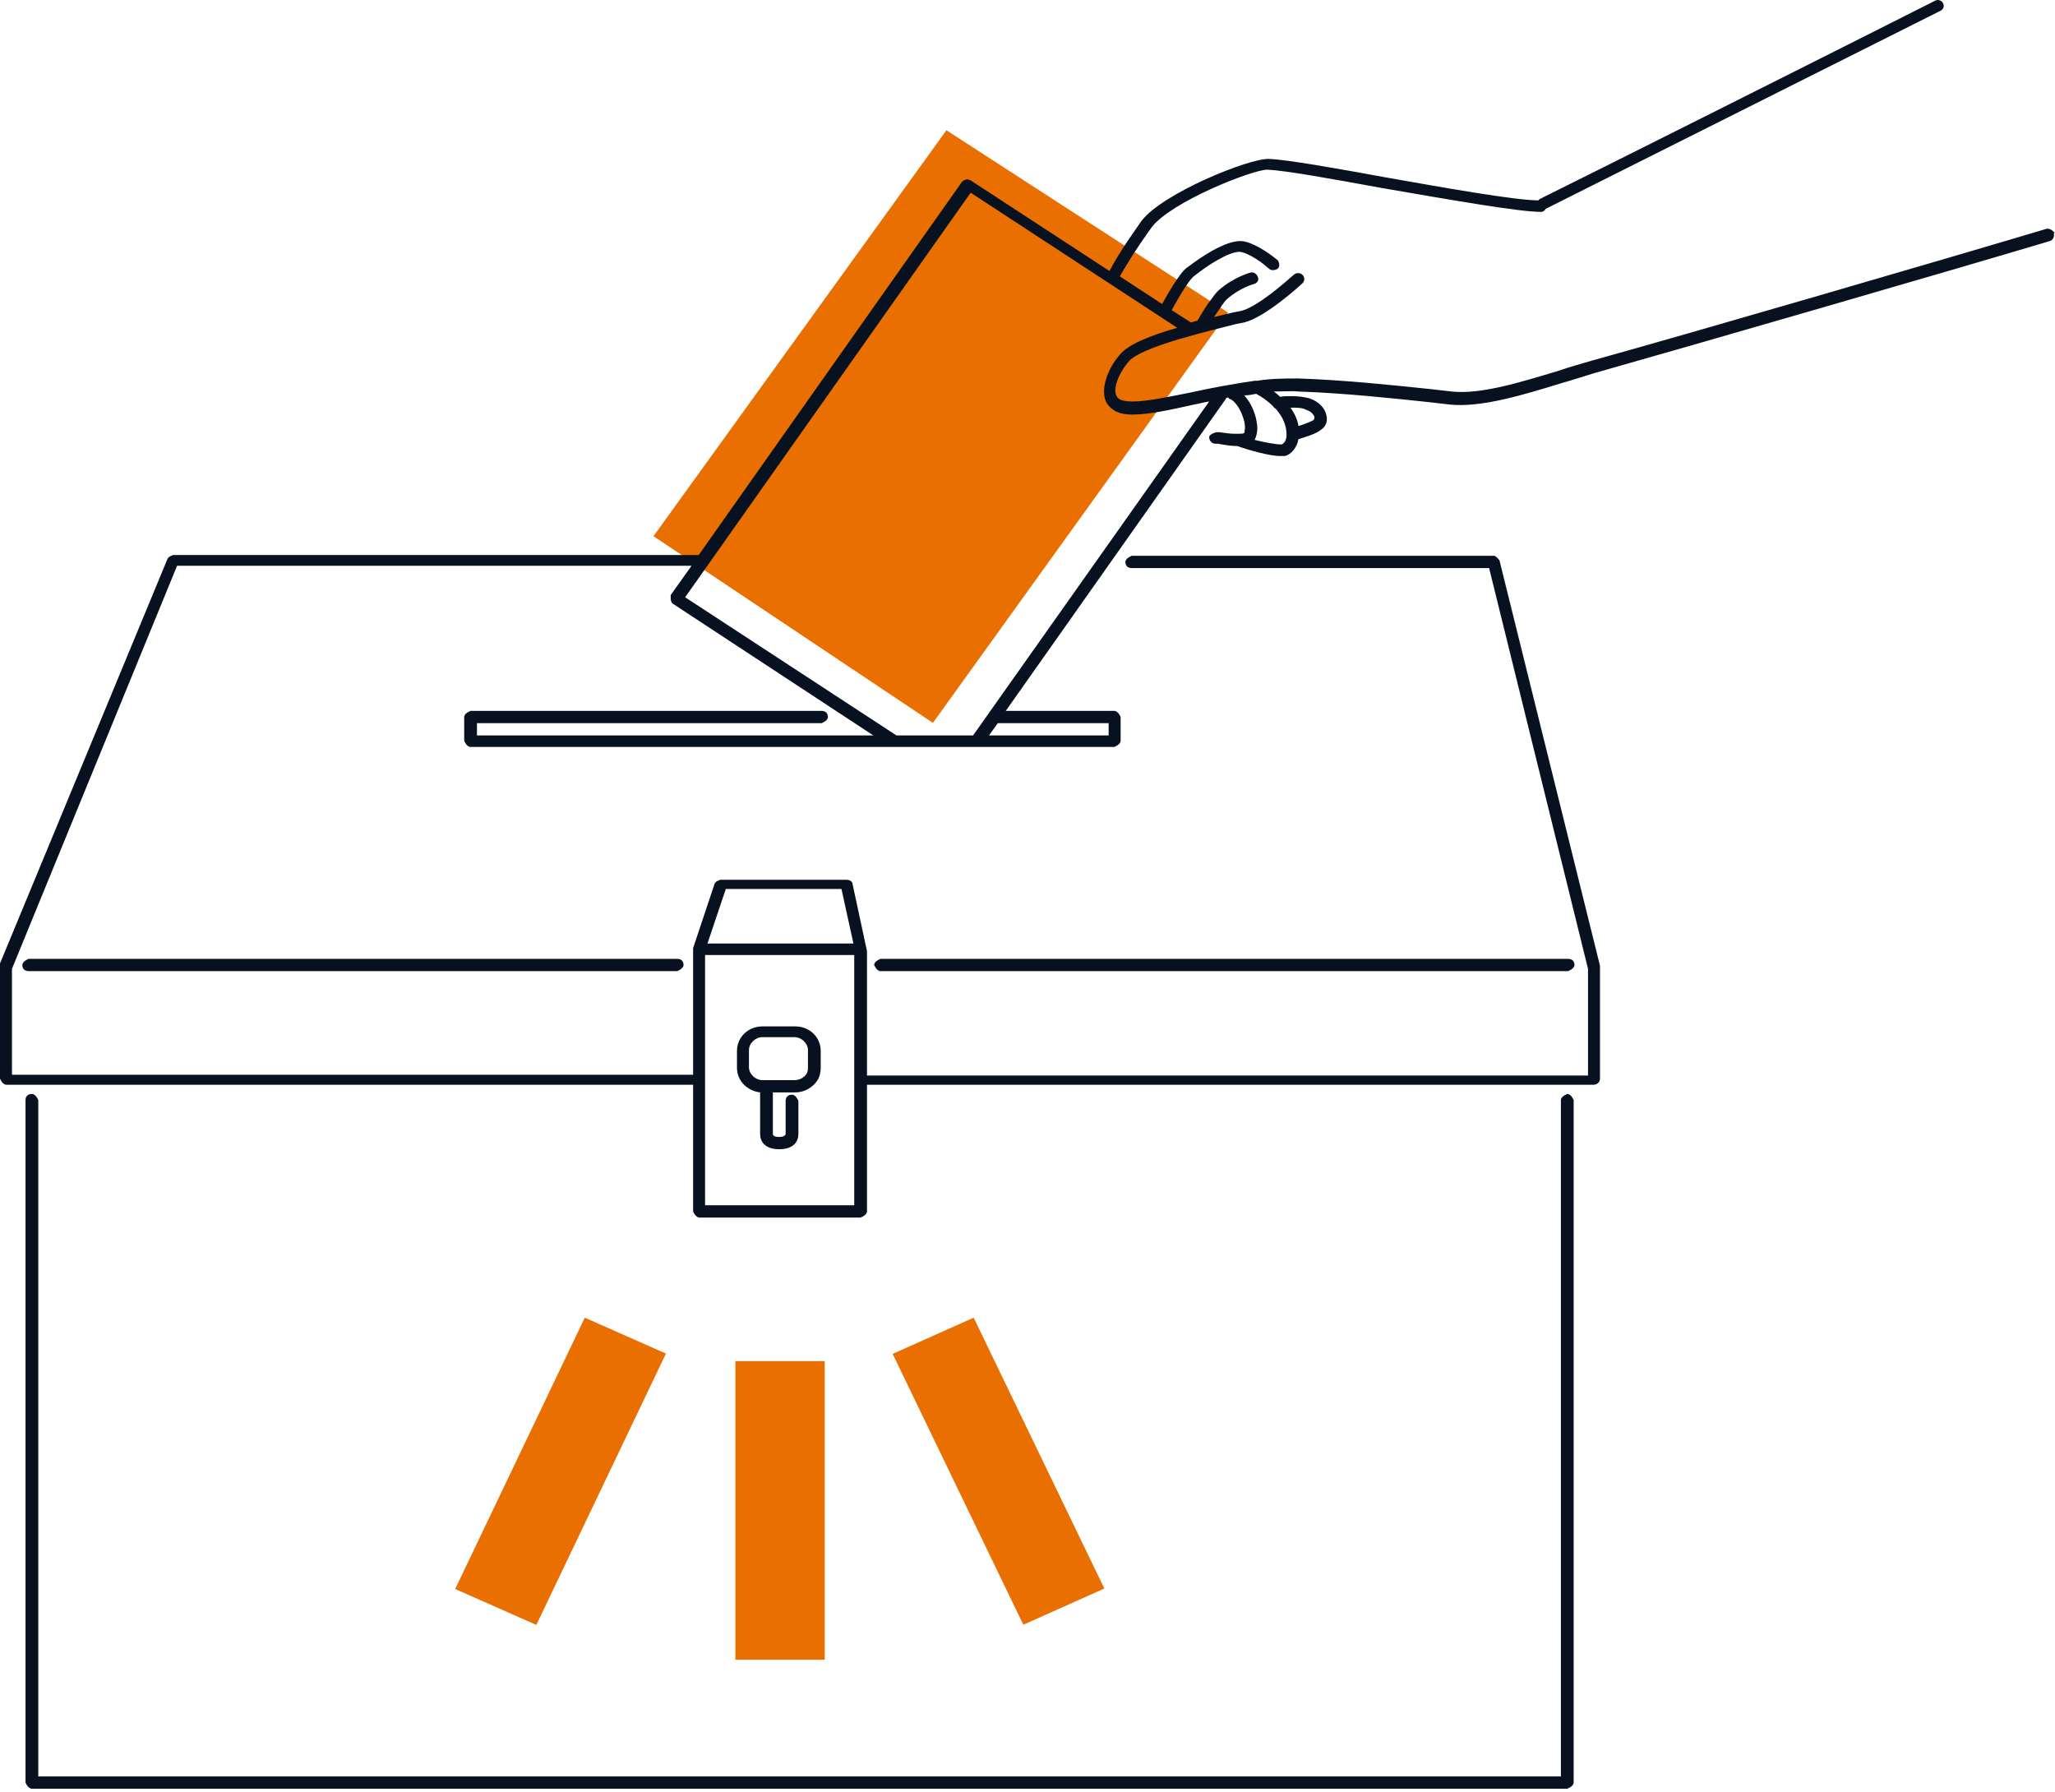
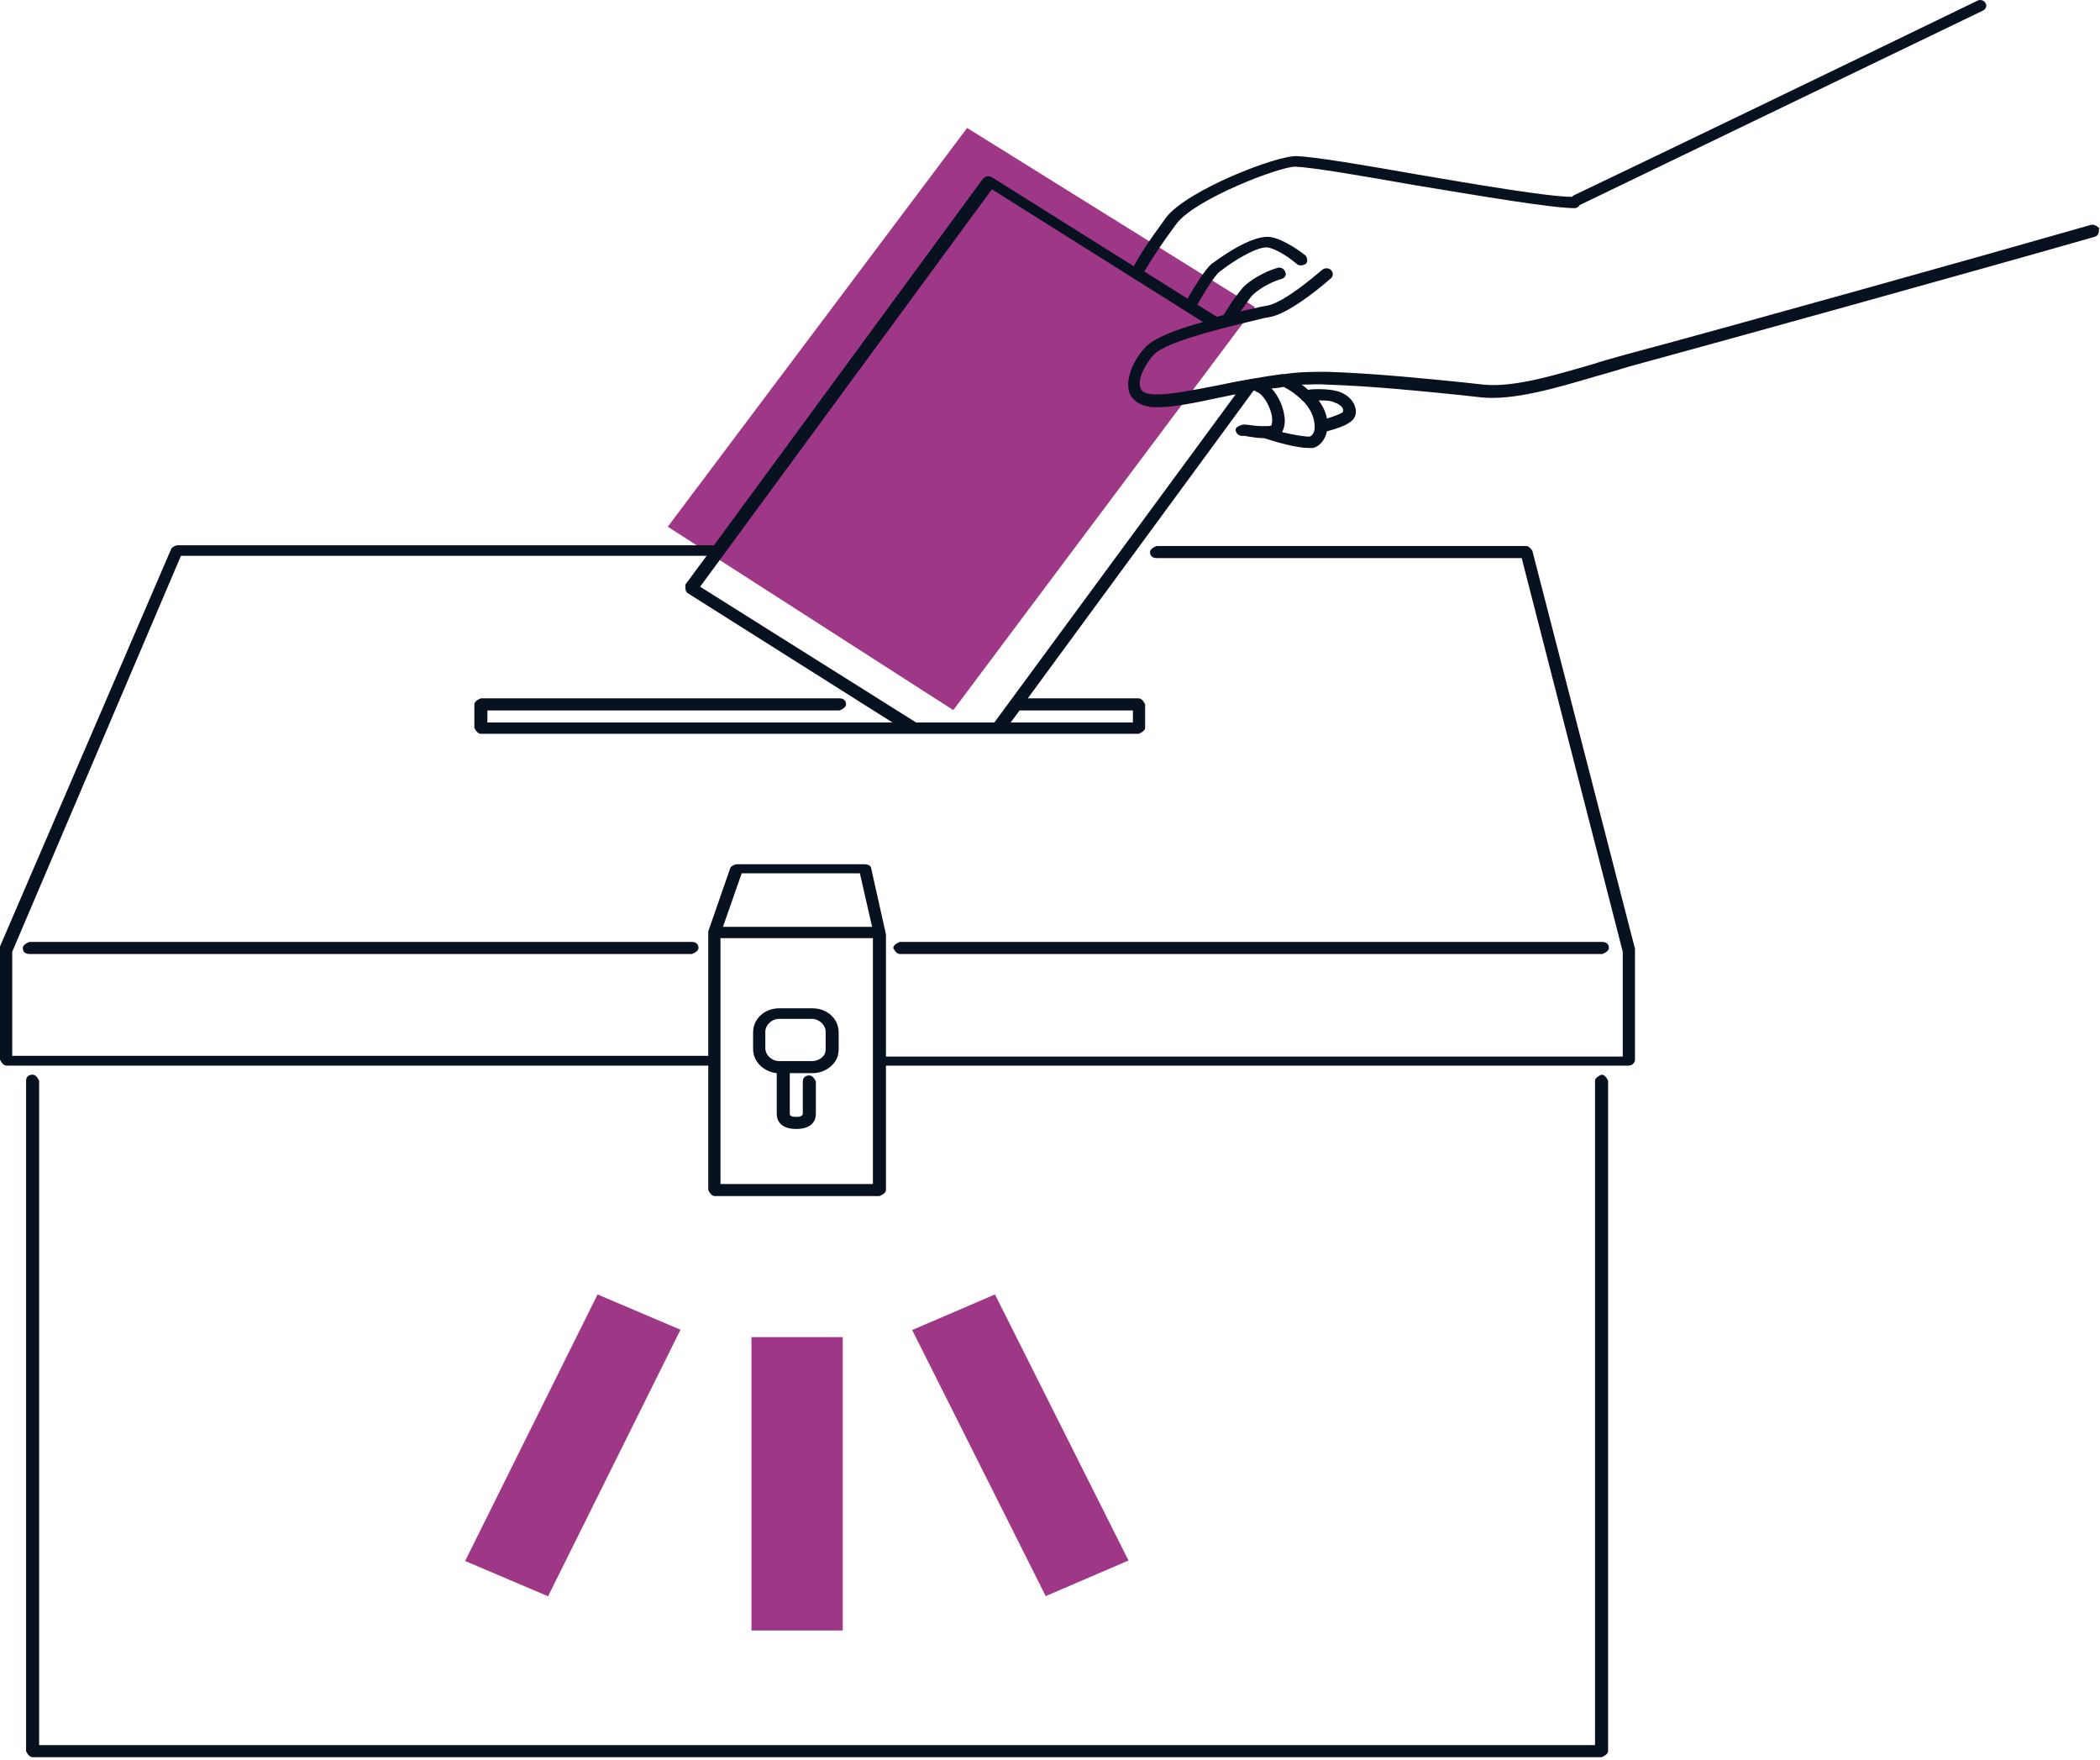
- <svg xmlns="http://www.w3.org/2000/svg" width="561" height="489" viewBox="0 0 561 489" fill="none">
-   <path d="M225.141 453.087V371.565H200.754V453.087H225.141Z" fill="#E86F00" />
-   <path d="M301.479 433.645L265.804 359.707L243.686 369.593L279.361 443.531L301.479 433.645Z" fill="#E86F00" />
-   <path d="M146.417 443.581L181.797 369.512L159.64 359.707L124.26 433.777L146.417 443.581Z" fill="#E86F00" />
-   <path d="M178.396 146.37L254.676 197.333L335.261 85.333L258.367 35.555L178.396 146.37Z" fill="#E86F00" />
-   <path d="M427.855 298.635C427.855 298.635 426.113 299.264 426.113 300.311V484.941H10.451V300.311C10.451 300.311 9.798 298.635 8.71 298.635C7.621 298.635 6.968 299.264 6.968 300.311V486.618C6.968 486.618 7.621 488.294 8.71 488.294H427.855C427.855 488.294 429.597 487.666 429.597 486.618V300.311C429.597 300.311 428.944 298.635 427.855 298.635ZM238.641 263.427C238.641 263.427 239.294 265.104 240.383 265.104H428.073C428.073 265.104 429.815 264.475 429.815 263.427C429.815 262.38 429.161 261.751 428.073 261.751H240.383C240.383 261.751 238.641 262.38 238.641 263.427ZM7.839 261.751C7.839 261.751 6.097 262.38 6.097 263.427C6.097 264.475 6.75 265.104 7.839 265.104H184.859C184.859 265.104 186.601 264.475 186.601 263.427C186.601 262.38 185.948 261.751 184.859 261.751H8.056H7.839ZM216.867 280.193H208.157C204.238 280.193 201.19 283.127 201.19 286.899V291.51C201.19 295.072 204.02 297.797 207.504 298.216V309.533C207.504 311.628 208.811 313.724 212.73 313.724C216.649 313.724 217.956 311.628 217.956 309.533V300.521C217.956 300.521 217.302 298.845 216.214 298.845C215.125 298.845 214.472 299.473 214.472 300.521V309.533C214.472 309.533 214.472 310.371 212.73 310.371C210.988 310.371 210.988 309.742 210.988 309.533V298.216H217.085C219.48 298.216 221.875 296.958 223.181 294.863C223.835 293.815 224.052 292.557 224.052 291.51V286.899C224.052 283.127 221.004 280.193 217.085 280.193H216.867ZM220.568 291.51C220.568 291.51 220.568 292.767 220.133 293.186C219.48 294.234 218.173 294.863 216.867 294.863H208.157C206.198 294.863 204.456 293.186 204.456 291.3V286.69C204.456 284.803 206.198 283.127 208.157 283.127H216.867C218.827 283.127 220.568 284.803 220.568 286.69V291.3V291.51ZM560.893 63.499C560.893 63.499 559.804 62.242 558.715 62.451C532.805 70.205 459.427 91.581 434.387 98.497C431.557 99.335 428.508 100.174 425.46 101.222C415.008 104.365 404.339 107.718 396.283 106.88L390.84 106.251C380.824 105.203 367.106 103.736 354.477 103.317C350.994 103.317 347.074 103.317 343.155 103.946C342.937 103.946 342.719 103.946 342.502 103.946C336.841 104.784 330.962 105.832 325.3 107.089C318.986 108.347 313.107 109.604 309.188 109.604C306.793 109.604 305.269 109.185 304.833 108.137C303.744 106.251 305.269 102.06 308.099 98.707C311.583 94.515 331.179 90.114 337.494 88.438L339.671 88.019C345.55 86.552 355.131 77.75 355.566 77.331C356.219 76.702 356.219 75.654 355.566 75.025C354.913 74.397 353.824 74.397 353.171 75.025C350.558 77.331 343.155 83.827 338.8 84.875L336.623 85.294C334.881 85.713 333.139 86.133 331.397 86.552C331.833 85.923 332.268 85.294 332.704 84.666C333.792 82.989 334.445 82.151 334.881 81.732C338.365 78.588 342.284 77.54 342.284 77.54C343.155 77.331 343.808 76.493 343.373 75.654C343.155 74.816 342.284 74.187 341.413 74.397C341.413 74.397 336.623 75.654 332.486 79.426C331.833 80.055 330.962 81.312 329.873 82.779C328.784 84.246 327.913 85.923 326.825 87.6C326.171 87.6 325.518 88.019 325.083 88.019L319.857 84.666C324.212 76.702 325.736 75.445 326.171 75.235C329.22 72.72 335.316 68.738 338.365 68.738C339.671 68.738 343.155 70.415 346.421 73.349C347.074 73.978 348.163 73.768 348.816 73.349C349.469 72.72 349.252 71.672 348.816 71.044C345.768 68.529 341.413 65.805 338.582 65.805C333.357 65.805 325.083 72.301 324.212 72.93C323.559 73.349 322.034 74.397 317.244 82.989L305.704 75.445C309.623 68.529 313.978 62.661 314.414 62.032C319.639 55.117 341.849 46.315 345.986 46.315C350.776 46.524 363.622 48.829 377.34 51.344C395.63 54.488 414.573 57.841 420.67 57.841C421.323 57.841 421.758 57.422 421.976 57.003C437.435 49.249 499.273 18.233 529.756 2.934C530.627 2.515 530.845 1.467 530.41 0.838C529.974 0 528.885 -0.21 528.232 0.21C497.967 15.508 436.129 46.524 420.452 54.278C420.452 54.278 420.016 54.488 420.016 54.697C413.702 54.697 394.759 51.344 378.211 48.41C364.493 45.895 351.429 43.59 346.421 43.381C340.978 43.171 317.244 52.811 311.583 60.356C310.93 61.404 305.922 68.11 302.873 73.978L264.987 49.249C264.987 49.249 264.116 48.829 263.681 49.039C263.245 49.039 262.81 49.458 262.592 49.668L190.738 151.518H47.249C47.249 151.518 45.943 151.937 45.725 152.566L0 263.008C0 263.008 0 263.008 0 263.218C0 263.218 0 263.218 0 263.637V294.444C0 294.444 0.653 296.12 1.742 296.12H189.214V330.699C189.214 330.699 189.867 332.375 190.956 332.375H234.939C234.939 332.375 236.681 331.747 236.681 330.699V296.12H435.04C435.911 296.12 436.782 295.491 436.782 294.444V263.637L409.347 152.985C409.347 152.985 408.476 151.728 407.823 151.728H308.97C308.97 151.728 307.228 152.356 307.228 153.404C307.228 154.452 307.881 155.081 308.97 155.081H406.517L433.516 264.475V293.605H236.681V259.655L232.762 241.423C232.762 240.585 231.891 240.165 231.02 240.165H196.617C196.617 240.165 195.311 240.585 195.093 241.213L189.214 258.817V259.236V293.396H3.266V264.475L48.338 154.452H188.779L183.118 162.415C183.118 162.415 182.9 164.092 183.553 164.721L238.423 200.767H130.207V197.413H224.27C224.27 197.413 226.012 196.785 226.012 195.737C226.012 194.689 225.359 194.06 224.27 194.06H128.465C128.465 194.06 126.723 194.689 126.723 195.737V202.233C126.723 202.233 127.377 203.91 128.465 203.91H304.18C304.18 203.91 305.922 203.281 305.922 202.233V195.737C305.922 195.737 305.269 194.06 304.18 194.06H274.567L334.881 108.556C334.881 108.556 335.099 108.556 335.316 108.556C335.316 108.556 335.534 108.976 335.97 108.976C337.494 109.814 339.018 112.329 339.671 115.053C340.107 116.939 339.671 117.987 339.671 118.197C339.453 118.406 338.8 118.406 338.147 118.406C338.147 118.406 338.147 118.406 337.929 118.406C337.494 118.406 337.276 118.406 336.841 118.406C335.752 118.406 334.445 118.197 332.921 117.987H332.05C332.05 117.987 330.308 118.406 330.091 119.244C330.091 120.083 330.526 120.921 331.615 121.131H332.486C334.663 121.55 336.405 121.759 337.711 121.759C340.76 122.807 346.421 124.484 349.469 124.484C349.905 124.484 350.34 124.484 350.776 124.484C352.518 124.064 354.042 122.178 354.477 119.873C356.655 119.244 359.268 118.406 360.574 117.358C361.88 116.52 362.534 115.053 362.098 113.376C361.663 111.281 359.921 109.604 357.526 108.766C356.001 108.347 354.26 108.137 352.518 108.137C351.429 108.137 350.34 108.137 349.469 108.347C349.034 107.928 348.381 107.299 347.727 106.88C350.123 106.88 352.3 106.67 354.477 106.88C366.888 107.299 380.606 108.766 390.404 109.814L395.848 110.443C404.339 111.281 415.444 107.928 426.331 104.575C429.379 103.736 432.427 102.689 435.258 101.85C460.516 94.725 533.676 73.558 559.586 65.805C560.457 65.595 560.893 64.547 560.675 63.709L560.893 63.499ZM233.197 329.022H192.48V260.703C192.48 260.703 192.698 260.703 192.916 260.703H233.197V329.022ZM197.924 242.68H229.713L232.98 257.56H193.134L198.141 242.68H197.924ZM302.656 197.413V200.767H269.995L272.39 197.413H302.656ZM266.076 200.767H244.737L187.037 163.044L264.987 52.602L321.381 89.486C313.978 91.581 307.881 94.096 305.704 96.821C302.438 100.593 300.261 106.251 302.002 109.814C302.873 111.281 304.615 113.167 308.97 113.167C308.97 113.167 309.188 113.167 309.406 113.167C313.543 113.167 319.422 111.91 325.954 110.443C327.26 110.233 328.566 109.814 330.091 109.604L265.64 200.767H266.076ZM356.655 111.91C357.961 112.329 358.614 113.167 358.832 113.796C358.832 114.005 358.832 114.424 358.614 114.634C357.961 115.053 356.437 115.682 354.477 116.31C354.26 114.843 353.606 113.167 352.3 111.281C352.3 111.281 352.518 111.281 352.735 111.281C354.042 111.281 355.566 111.281 356.655 111.91ZM347.51 110.862C347.51 110.862 347.945 111.49 348.163 111.49C351.211 114.843 351.211 117.777 351.211 118.825C351.211 120.292 350.34 121.34 349.687 121.34C348.816 121.34 345.768 120.921 342.502 120.083C343.155 118.825 343.373 117.149 343.155 115.891C342.937 113.377 341.631 110.023 339.671 107.928C340.76 107.928 341.849 107.718 342.937 107.509C344.897 108.556 346.203 109.604 347.51 110.862Z" fill="#07111F" />
+ <svg xmlns="http://www.w3.org/2000/svg" width="500" height="419" viewBox="0 0 500 419" fill="none">
+   <path d="M200.656 388.166V318.325H178.921V388.166H200.656Z" fill="#9F3787" />
+   <path d="M268.692 371.51L236.896 308.166L217.184 316.636L248.979 379.98L268.692 371.51Z" fill="#9F3787" />
+   <path d="M130.494 380.023L162.026 316.566L142.278 308.167L110.746 371.623L130.494 380.023Z" fill="#9F3787" />
+   <path d="M158.995 125.397L226.978 169.058L298.8 73.106L230.268 30.461L158.995 125.397Z" fill="#9F3787" />
+   <path d="M381.324 255.845C381.324 255.845 379.771 256.384 379.771 257.281V415.456H9.315V257.281C9.315 257.281 8.733 255.845 7.762 255.845C6.792 255.845 6.21 256.384 6.21 257.281V416.893C6.21 416.893 6.792 418.329 7.762 418.329H381.324C381.324 418.329 382.876 417.79 382.876 416.893V257.281C382.876 257.281 382.294 255.845 381.324 255.845ZM212.687 225.682C212.687 225.682 213.269 227.119 214.24 227.119H381.518C381.518 227.119 383.07 226.58 383.07 225.682C383.07 224.785 382.488 224.246 381.518 224.246H214.24C214.24 224.246 212.687 224.785 212.687 225.682ZM6.986 224.246C6.986 224.246 5.434 224.785 5.434 225.682C5.434 226.58 6.016 227.119 6.986 227.119H164.755C164.755 227.119 166.308 226.58 166.308 225.682C166.308 224.785 165.725 224.246 164.755 224.246H7.18H6.986ZM193.282 240.045H185.519C182.026 240.045 179.309 242.559 179.309 245.791V249.741C179.309 252.793 181.832 255.127 184.937 255.486V265.181C184.937 266.977 186.101 268.772 189.594 268.772C193.087 268.772 194.252 266.977 194.252 265.181V257.461C194.252 257.461 193.67 256.025 192.699 256.025C191.729 256.025 191.147 256.563 191.147 257.461V265.181C191.147 265.181 191.147 265.899 189.594 265.899C188.042 265.899 188.042 265.361 188.042 265.181V255.486H193.476C195.61 255.486 197.745 254.409 198.909 252.613C199.491 251.716 199.685 250.638 199.685 249.741V245.791C199.685 242.559 196.969 240.045 193.476 240.045H193.282ZM196.581 249.741C196.581 249.741 196.581 250.818 196.192 251.177C195.61 252.075 194.446 252.613 193.282 252.613H185.519C183.773 252.613 182.22 251.177 182.22 249.561V245.611C182.22 243.995 183.773 242.559 185.519 242.559H193.282C195.028 242.559 196.581 243.995 196.581 245.611V249.561V249.741ZM499.893 54.401C499.893 54.401 498.923 53.324 497.952 53.503C474.859 60.146 409.462 78.459 387.145 84.384C384.623 85.102 381.906 85.82 379.189 86.718C369.874 89.411 360.365 92.284 353.185 91.566L348.334 91.027C339.407 90.129 327.181 88.873 315.926 88.513C312.821 88.513 309.328 88.513 305.835 89.052C305.641 89.052 305.447 89.052 305.253 89.052C300.207 89.77 294.968 90.668 289.922 91.745C284.295 92.822 279.055 93.9 275.562 93.9C273.427 93.9 272.069 93.54 271.681 92.643C270.711 91.027 272.069 87.436 274.592 84.564C277.697 80.973 295.162 77.202 300.79 75.766L302.73 75.407C307.97 74.15 316.508 66.609 316.896 66.25C317.479 65.712 317.479 64.814 316.896 64.275C316.314 63.737 315.344 63.737 314.762 64.275C312.433 66.25 305.835 71.816 301.954 72.714L300.013 73.073C298.461 73.432 296.908 73.791 295.356 74.15C295.744 73.612 296.132 73.073 296.52 72.534C297.491 71.098 298.073 70.38 298.461 70.021C301.566 67.328 305.059 66.43 305.059 66.43C305.835 66.25 306.417 65.532 306.029 64.814C305.835 64.096 305.059 63.557 304.283 63.737C304.283 63.737 300.013 64.814 296.326 68.046C295.744 68.584 294.968 69.662 293.998 70.918C293.027 72.175 292.251 73.612 291.281 75.048C290.699 75.048 290.116 75.407 289.728 75.407L285.071 72.534C288.952 65.712 290.31 64.635 290.699 64.455C293.415 62.3 298.849 58.889 301.566 58.889C302.73 58.889 305.835 60.326 308.746 62.839C309.328 63.378 310.298 63.198 310.881 62.839C311.463 62.3 311.269 61.403 310.881 60.864C308.164 58.71 304.283 56.376 301.76 56.376C297.102 56.376 289.728 61.941 288.952 62.48C288.37 62.839 287.011 63.737 282.742 71.098L272.457 64.635C275.95 58.71 279.831 53.683 280.219 53.144C284.877 47.219 304.671 39.678 308.358 39.678C312.627 39.858 324.076 41.833 336.302 43.987C352.603 46.681 369.486 49.553 374.92 49.553C375.502 49.553 375.89 49.194 376.084 48.835C389.862 42.192 444.974 15.62 472.143 2.514C472.919 2.154 473.113 1.257 472.725 0.718C472.337 0 471.366 -0.18 470.784 0.18C443.81 13.286 388.698 39.858 374.726 46.501C374.726 46.501 374.337 46.681 374.337 46.86C368.71 46.86 351.827 43.987 337.078 41.474C324.853 39.319 313.209 37.344 308.746 37.165C303.894 36.985 282.742 45.244 277.697 51.708C277.115 52.605 272.651 58.351 269.934 63.378L236.168 42.192C236.168 42.192 235.392 41.833 235.004 42.012C234.616 42.012 234.228 42.371 234.034 42.551L169.995 129.808H42.111C42.111 129.808 40.946 130.167 40.752 130.705L0 225.323C0 225.323 0 225.323 0 225.503C0 225.503 0 225.503 0 225.862V252.254C0 252.254 0.582 253.691 1.552 253.691H168.636V283.315C168.636 283.315 169.218 284.751 170.189 284.751H209.388C209.388 284.751 210.941 284.212 210.941 283.315V253.691H387.727C388.504 253.691 389.28 253.152 389.28 252.254V225.862L364.829 131.064C364.829 131.064 364.052 129.987 363.47 129.987H275.368C275.368 129.987 273.816 130.526 273.816 131.424C273.816 132.321 274.398 132.86 275.368 132.86H362.306L386.369 226.58V251.536H210.941V222.451L207.448 206.83C207.448 206.112 206.672 205.753 205.895 205.753H175.234C175.234 205.753 174.07 206.112 173.876 206.651L168.636 221.732V222.091V251.356H2.911V226.58L43.081 132.321H168.248L163.203 139.144C163.203 139.144 163.009 140.58 163.591 141.119L212.493 172H116.047V169.127H199.88C199.88 169.127 201.432 168.588 201.432 167.691C201.432 166.793 200.85 166.254 199.88 166.254H114.494C114.494 166.254 112.942 166.793 112.942 167.691V173.256C112.942 173.256 113.524 174.693 114.494 174.693H271.099C271.099 174.693 272.651 174.154 272.651 173.256V167.691C272.651 167.691 272.069 166.254 271.099 166.254H244.707L298.461 93.002C298.461 93.002 298.655 93.002 298.849 93.002C298.849 93.002 299.043 93.361 299.431 93.361C300.79 94.079 302.148 96.234 302.73 98.568C303.118 100.184 302.73 101.081 302.73 101.261C302.536 101.44 301.954 101.44 301.372 101.44C301.372 101.44 301.372 101.44 301.178 101.44C300.79 101.44 300.595 101.44 300.207 101.44C299.237 101.44 298.073 101.261 296.714 101.081H295.938C295.938 101.081 294.386 101.44 294.192 102.158C294.192 102.877 294.58 103.595 295.55 103.774H296.326C298.267 104.133 299.819 104.313 300.984 104.313C303.7 105.211 308.746 106.647 311.463 106.647C311.851 106.647 312.239 106.647 312.627 106.647C314.18 106.288 315.538 104.672 315.926 102.697C317.867 102.158 320.195 101.44 321.36 100.543C322.524 99.824 323.106 98.568 322.718 97.131C322.33 95.336 320.777 93.9 318.643 93.181C317.284 92.822 315.732 92.643 314.18 92.643C313.209 92.643 312.239 92.643 311.463 92.822C311.075 92.463 310.492 91.925 309.91 91.566C312.045 91.566 313.985 91.386 315.926 91.566C326.987 91.925 339.213 93.181 347.946 94.079L352.797 94.618C360.365 95.336 370.262 92.463 379.965 89.591C382.682 88.873 385.399 87.975 387.921 87.257C410.432 81.152 475.636 63.019 498.728 56.376C499.505 56.196 499.893 55.298 499.699 54.58L499.893 54.401ZM207.836 281.878H171.547V223.348C171.547 223.348 171.741 223.348 171.935 223.348H207.836V281.878ZM176.399 207.908H204.731L207.642 220.655H172.129L176.593 207.908H176.399ZM269.74 169.127V172H240.632L242.766 169.127H269.74ZM237.139 172H218.121L166.696 139.682L236.168 45.065L286.429 76.664C279.831 78.459 274.398 80.614 272.457 82.948C269.546 86.179 267.606 91.027 269.158 94.079C269.934 95.336 271.487 96.952 275.368 96.952C275.368 96.952 275.562 96.952 275.756 96.952C279.443 96.952 284.683 95.874 290.504 94.618C291.669 94.438 292.833 94.079 294.192 93.9L236.75 172H237.139ZM317.867 95.874C319.031 96.234 319.613 96.952 319.807 97.49C319.807 97.67 319.807 98.029 319.613 98.209C319.031 98.568 317.673 99.106 315.926 99.645C315.732 98.388 315.15 96.952 313.985 95.336C313.985 95.336 314.18 95.336 314.374 95.336C315.538 95.336 316.896 95.336 317.867 95.874ZM309.716 94.977C309.716 94.977 310.104 95.516 310.298 95.516C313.015 98.388 313.015 100.902 313.015 101.799C313.015 103.056 312.239 103.954 311.657 103.954C310.881 103.954 308.164 103.595 305.253 102.877C305.835 101.799 306.029 100.363 305.835 99.286C305.641 97.131 304.477 94.259 302.73 92.463C303.7 92.463 304.671 92.284 305.641 92.104C307.388 93.002 308.552 93.9 309.716 94.977Z" fill="#07111F" />
</svg>
